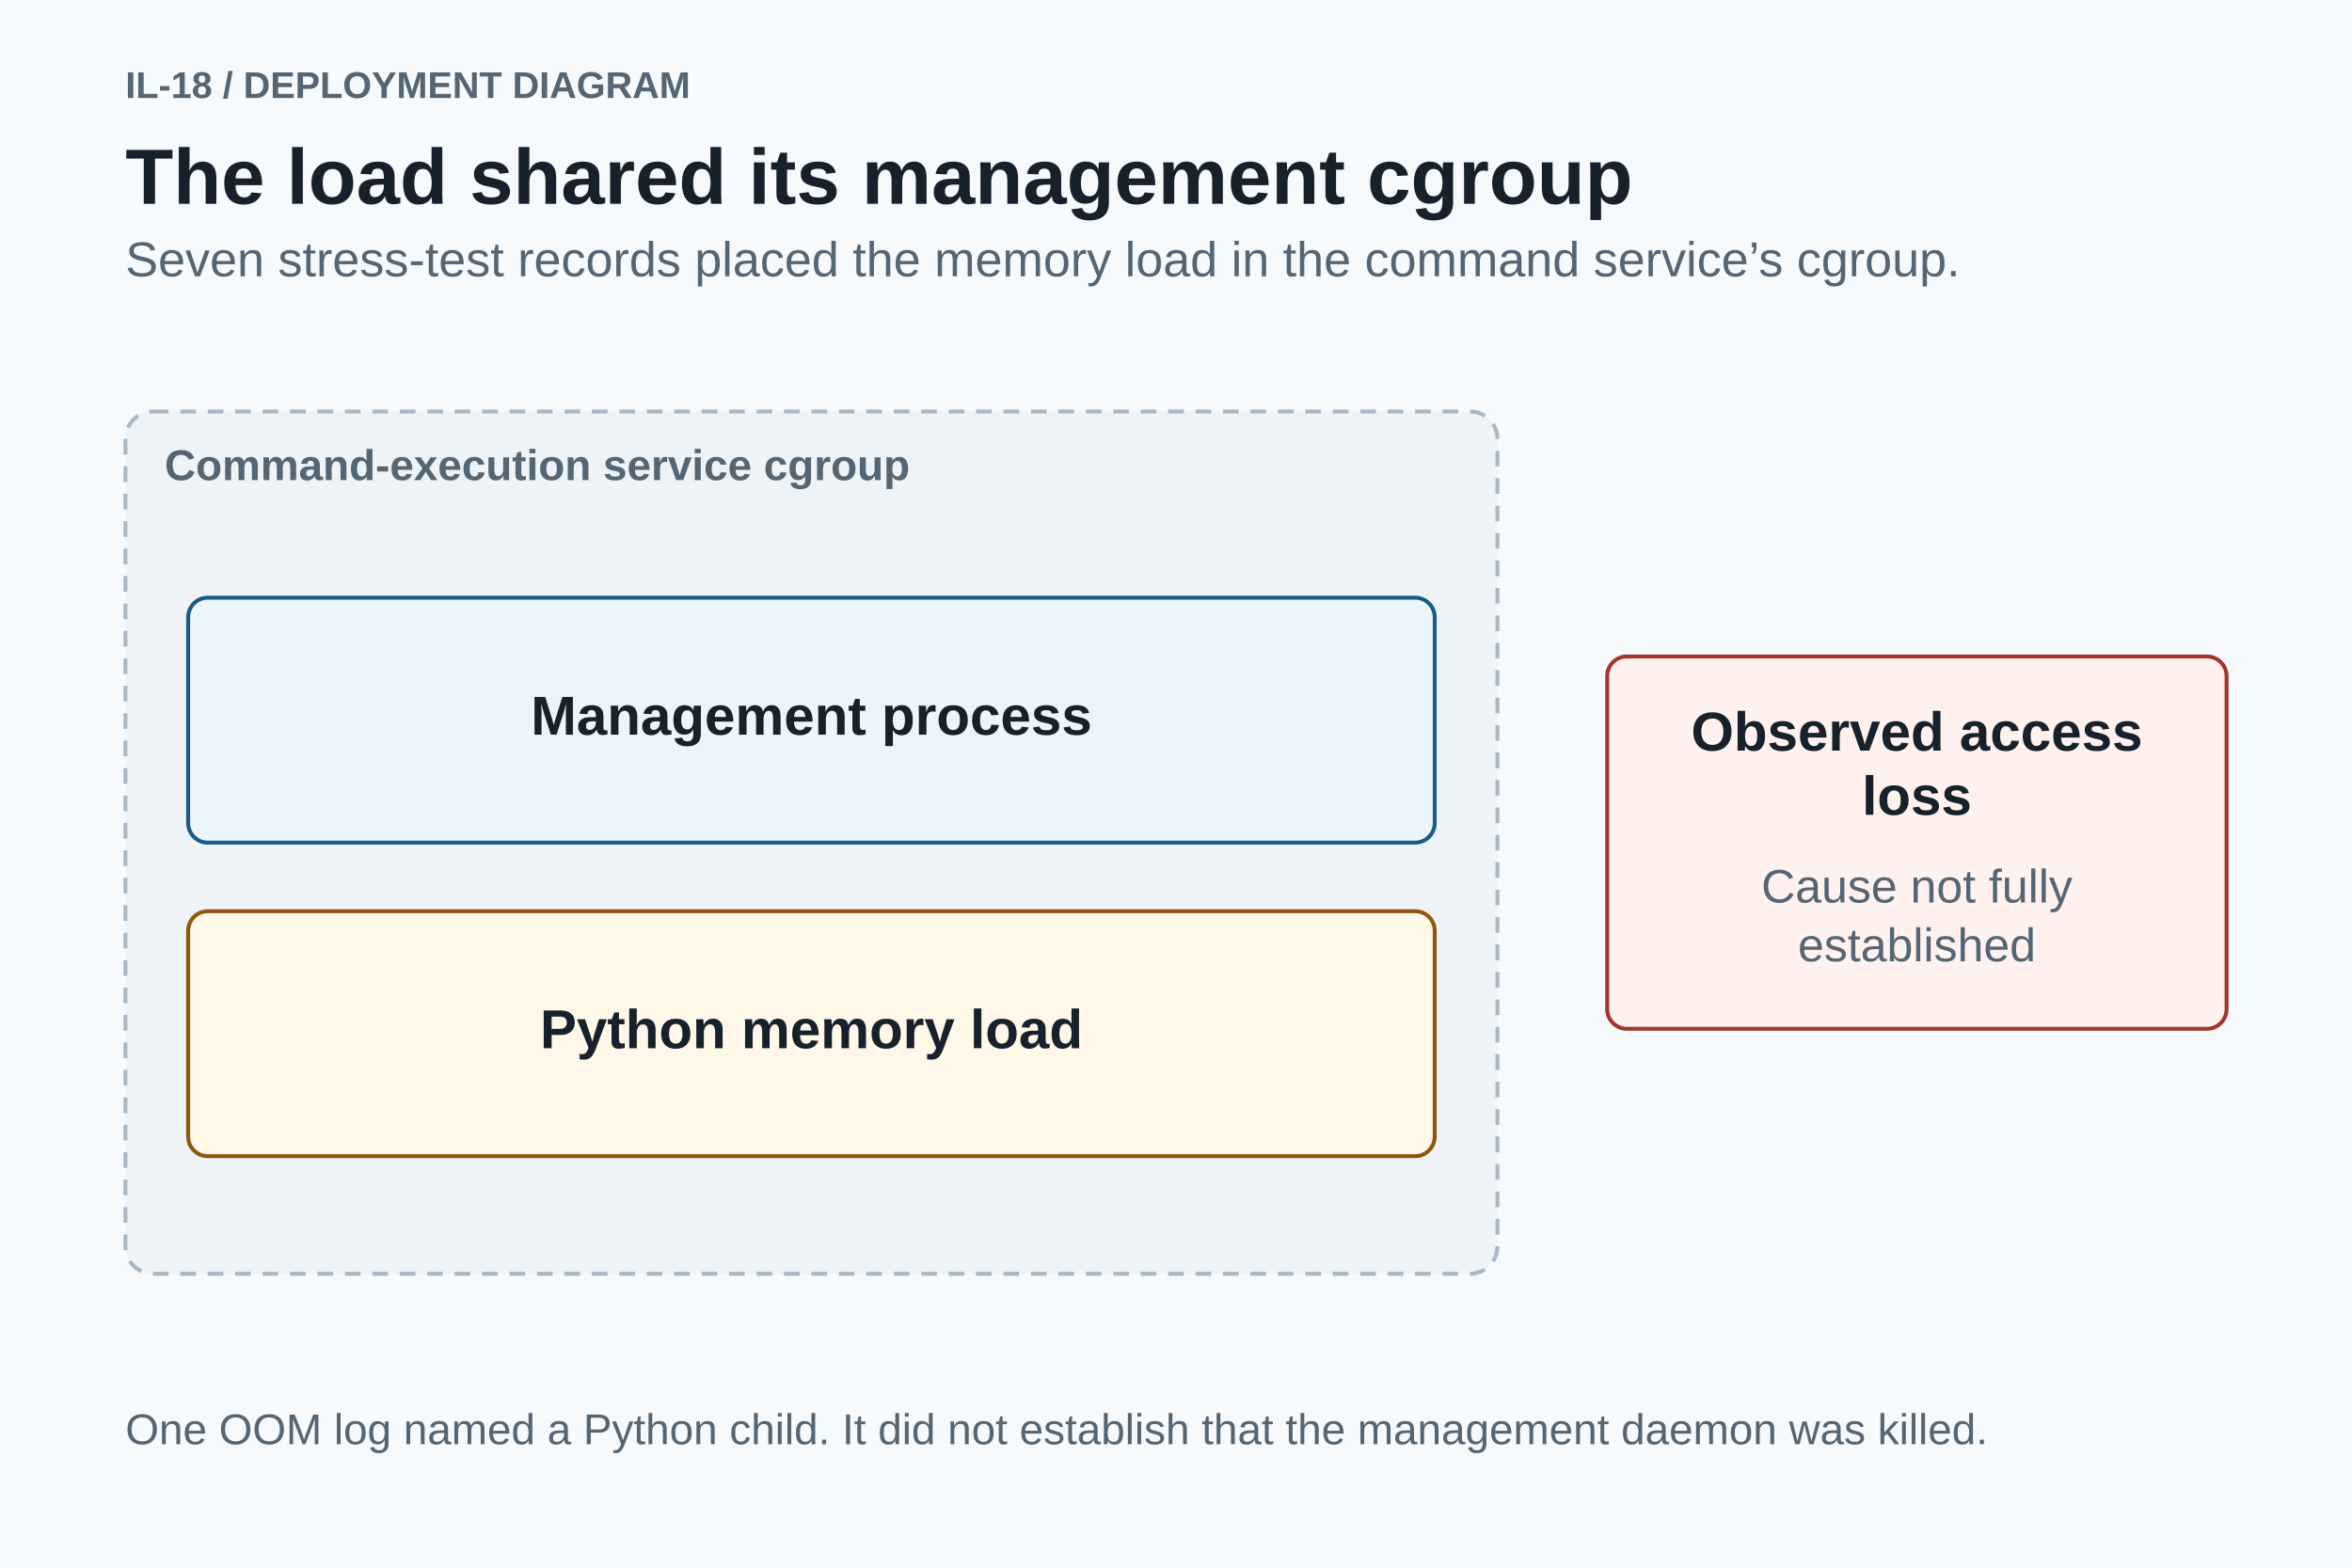
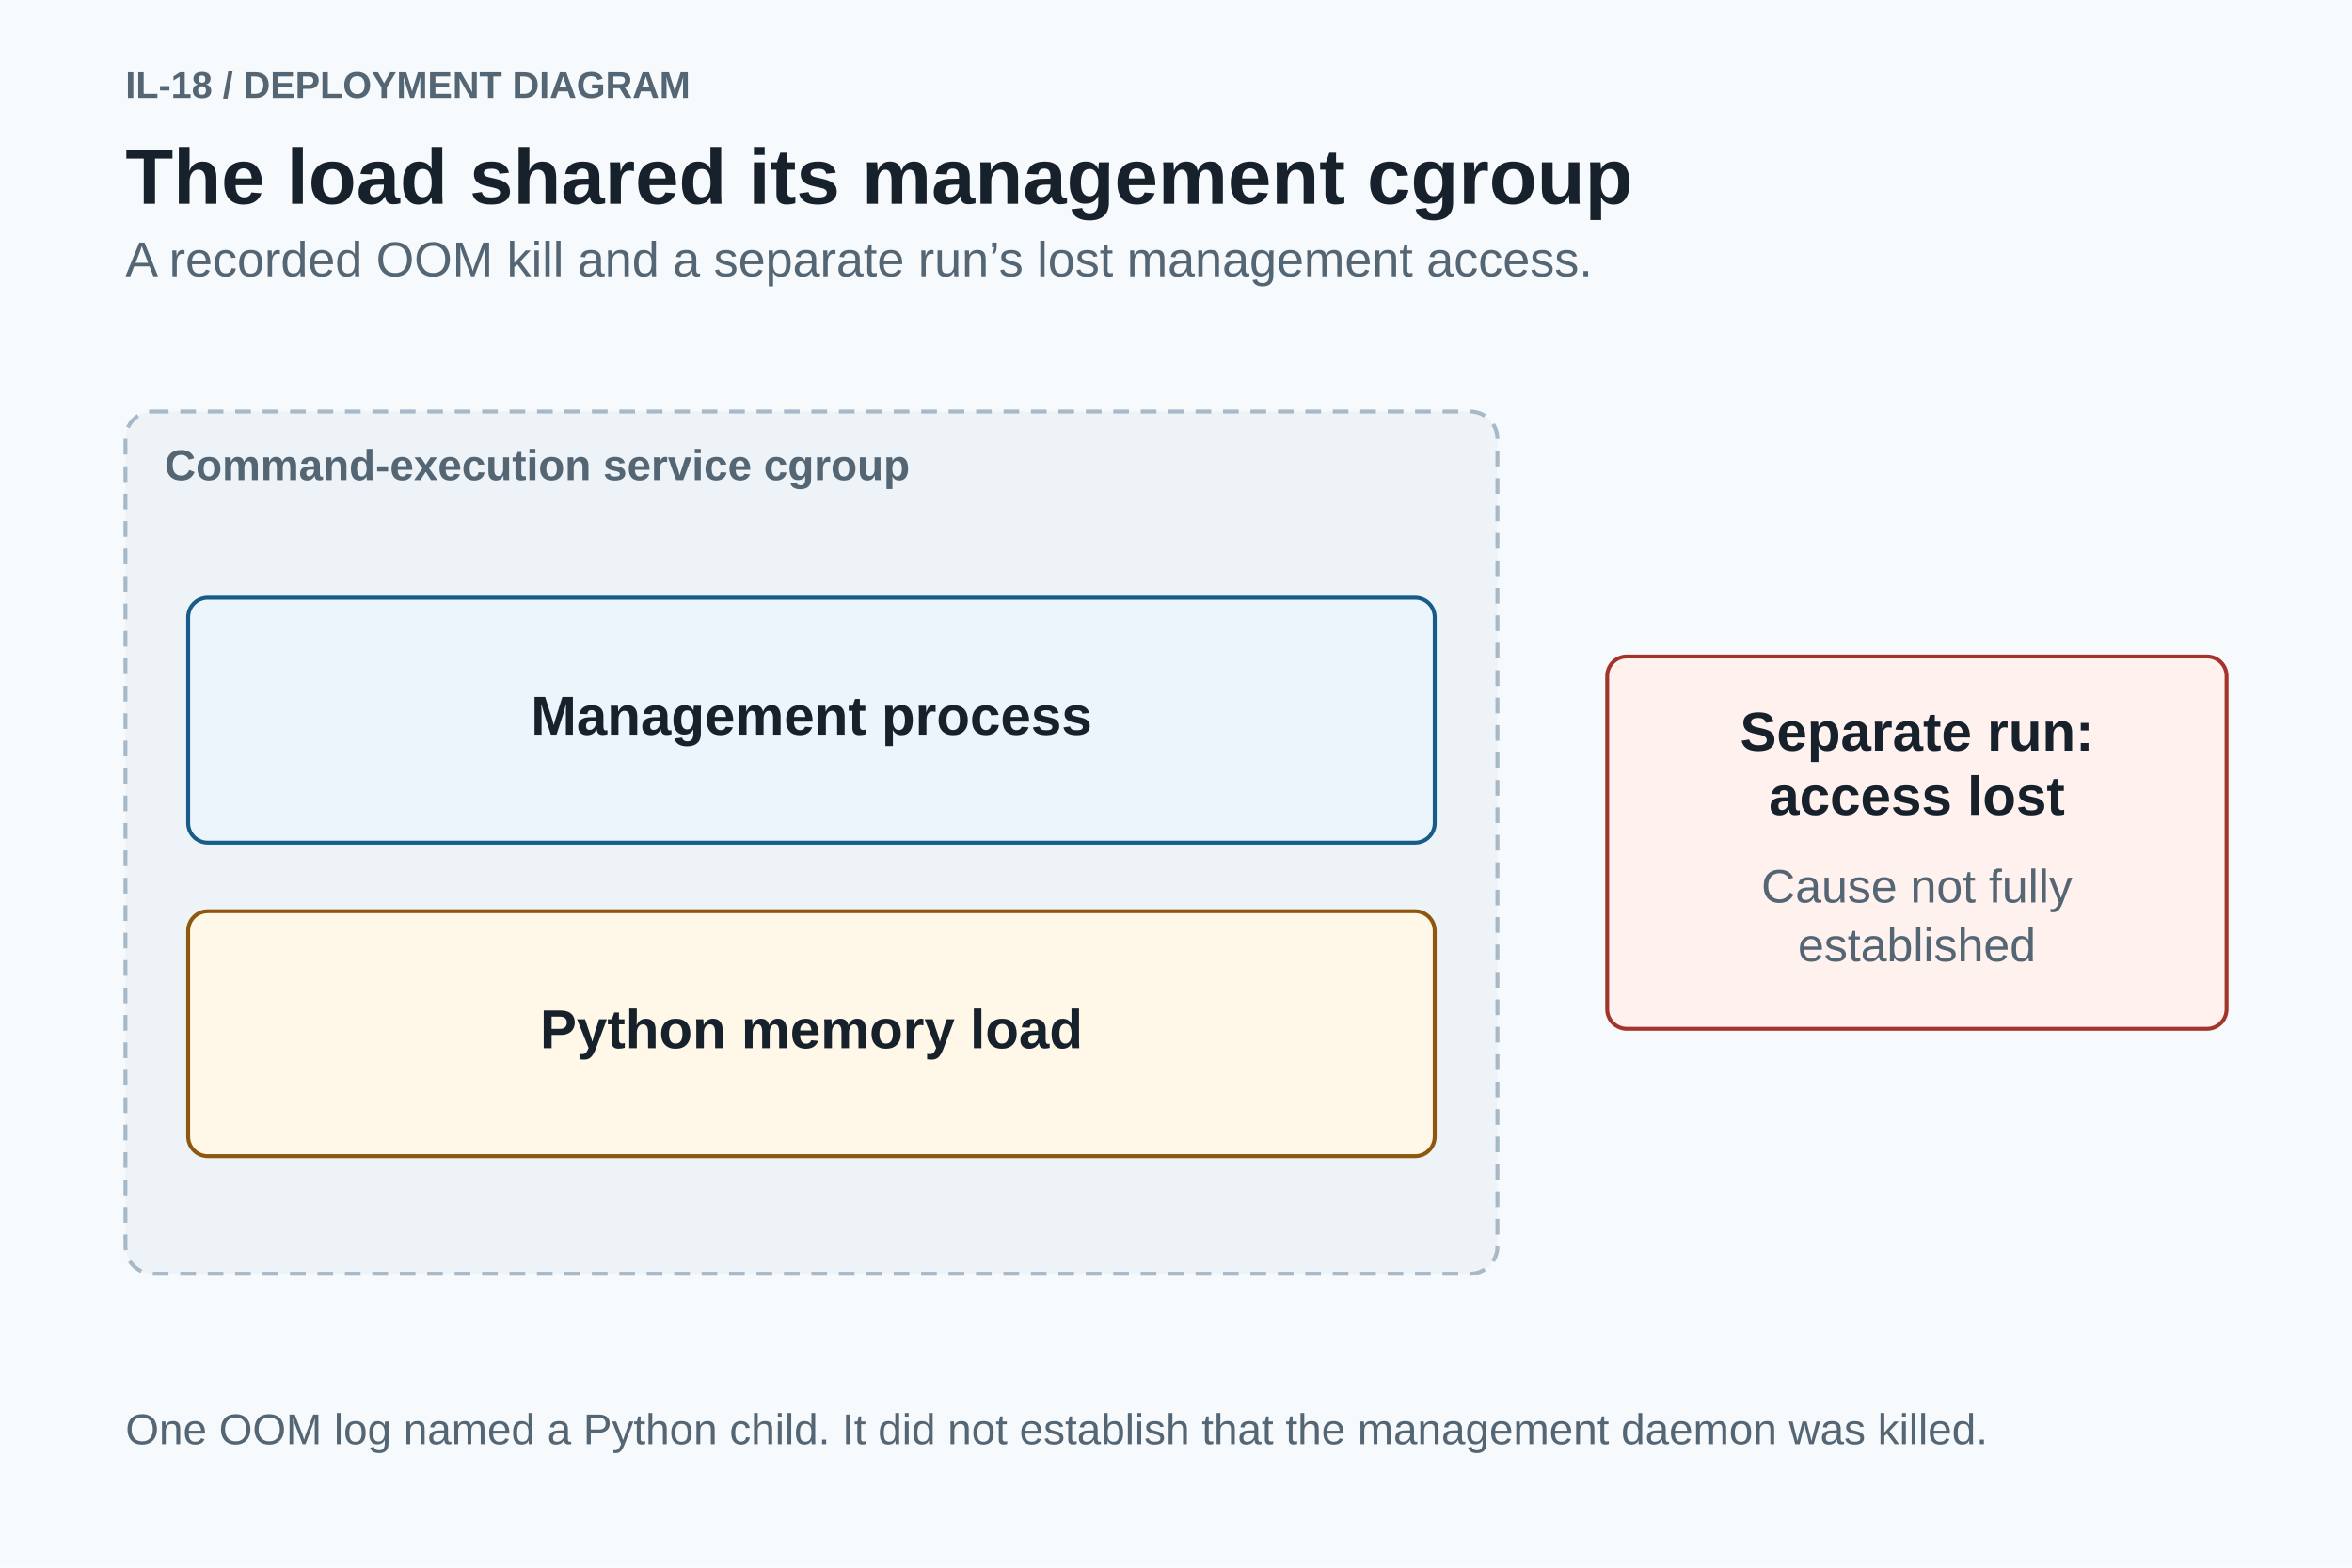
<svg xmlns="http://www.w3.org/2000/svg" width="1200" height="800" viewBox="0 0 1200 800" role="img" aria-labelledby="title desc">
  <style>text{font-family:Arial,Helvetica,sans-serif;fill:#17212b} .label{font-weight:700} .small{fill:#546574}</style>
  <defs>
    <marker id="blue" viewBox="0 0 10 10" refX="9" refY="5" markerWidth="9" markerHeight="9" orient="auto" markerUnits="userSpaceOnUse">
      <path d="M0 0 L10 5 L0 10Z" fill="#175c88" />
    </marker>
    <marker id="blue-start" viewBox="0 0 10 10" refX="1" refY="5" markerWidth="9" markerHeight="9" orient="auto" markerUnits="userSpaceOnUse">
      <path d="M10 0 L0 5 L10 10Z" fill="#175c88" />
    </marker>
    <marker id="green" viewBox="0 0 10 10" refX="9" refY="5" markerWidth="9" markerHeight="9" orient="auto" markerUnits="userSpaceOnUse">
      <path d="M0 0 L10 5 L0 10Z" fill="#176b50" />
    </marker>
    <marker id="green-start" viewBox="0 0 10 10" refX="1" refY="5" markerWidth="9" markerHeight="9" orient="auto" markerUnits="userSpaceOnUse">
      <path d="M10 0 L0 5 L10 10Z" fill="#176b50" />
    </marker>
    <marker id="red" viewBox="0 0 10 10" refX="9" refY="5" markerWidth="9" markerHeight="9" orient="auto" markerUnits="userSpaceOnUse">
      <path d="M0 0 L10 5 L0 10Z" fill="#a3342c" />
    </marker>
    <marker id="red-start" viewBox="0 0 10 10" refX="1" refY="5" markerWidth="9" markerHeight="9" orient="auto" markerUnits="userSpaceOnUse">
      <path d="M10 0 L0 5 L10 10Z" fill="#a3342c" />
    </marker>
    <marker id="amber" viewBox="0 0 10 10" refX="9" refY="5" markerWidth="9" markerHeight="9" orient="auto" markerUnits="userSpaceOnUse">
      <path d="M0 0 L10 5 L0 10Z" fill="#8d580d" />
    </marker>
    <marker id="amber-start" viewBox="0 0 10 10" refX="1" refY="5" markerWidth="9" markerHeight="9" orient="auto" markerUnits="userSpaceOnUse">
      <path d="M10 0 L0 5 L10 10Z" fill="#8d580d" />
    </marker>
    <marker id="ink" viewBox="0 0 10 10" refX="9" refY="5" markerWidth="9" markerHeight="9" orient="auto" markerUnits="userSpaceOnUse">
      <path d="M0 0 L10 5 L0 10Z" fill="#17212b" />
    </marker>
    <marker id="ink-start" viewBox="0 0 10 10" refX="1" refY="5" markerWidth="9" markerHeight="9" orient="auto" markerUnits="userSpaceOnUse">
      <path d="M10 0 L0 5 L10 10Z" fill="#17212b" />
    </marker>
    <marker id="muted" viewBox="0 0 10 10" refX="9" refY="5" markerWidth="9" markerHeight="9" orient="auto" markerUnits="userSpaceOnUse">
      <path d="M0 0 L10 5 L0 10Z" fill="#546574" />
    </marker>
    <marker id="muted-start" viewBox="0 0 10 10" refX="1" refY="5" markerWidth="9" markerHeight="9" orient="auto" markerUnits="userSpaceOnUse">
      <path d="M10 0 L0 5 L10 10Z" fill="#546574" />
    </marker>
    <marker id="line" viewBox="0 0 10 10" refX="9" refY="5" markerWidth="9" markerHeight="9" orient="auto" markerUnits="userSpaceOnUse">
      <path d="M0 0 L10 5 L0 10Z" fill="#b8c7d3" />
    </marker>
    <marker id="line-start" viewBox="0 0 10 10" refX="1" refY="5" markerWidth="9" markerHeight="9" orient="auto" markerUnits="userSpaceOnUse">
      <path d="M10 0 L0 5 L10 10Z" fill="#b8c7d3" />
    </marker>
  </defs>
  <rect width="1200" height="800" fill="#f7fafc" />
  <text x="64" y="50" font-size="19" fill="#546574" style="fill:#546574" text-anchor="start" font-weight="700">IL-18  /  DEPLOYMENT DIAGRAM</text>
  <text x="64" y="104" font-size="40" fill="#17212b" style="fill:#17212b" text-anchor="start" font-weight="700">The load shared its management cgroup</text>
-   <text x="64" y="141" font-size="25" fill="#546574" style="fill:#546574" text-anchor="start">Seven stress-test records placed the memory load in the command service’s cgroup.</text>
+   <text x="64" y="141" font-size="25" fill="#546574" style="fill:#546574" text-anchor="start">A recorded OOM kill and a separate run’s lost management access.</text>
  <rect x="64" y="210" width="700" height="440" rx="14" fill="#eef3f7" stroke="#a7b8c7" stroke-width="2" stroke-dasharray="8 6" />
  <text x="84" y="245" font-size="22" fill="#546574" style="fill:#546574" text-anchor="start" font-weight="700">Command-execution service cgroup</text>
  <g data-node="Management process" data-bounds="96,305,636,125">
    <rect x="96" y="305" width="636" height="125" rx="10" fill="#edf5fc" stroke="#175c88" stroke-width="2" />
    <text x="414" y="374.92" font-size="28" fill="#17212b" style="fill:#17212b" text-anchor="middle" font-weight="700">Management process</text>
  </g>
  <g data-node="Python memory load" data-bounds="96,465,636,125">
    <rect x="96" y="465" width="636" height="125" rx="10" fill="#fff7e8" stroke="#8d580d" stroke-width="2" />
    <text x="414" y="534.92" font-size="28" fill="#17212b" style="fill:#17212b" text-anchor="middle" font-weight="700">Python memory load</text>
  </g>
  <g data-node="Observed access loss" data-bounds="820,335,316,190">
    <rect x="820" y="335" width="316" height="190" rx="10" fill="#fff1ee" stroke="#a3342c" stroke-width="2" />
-     <text x="978" y="383.04" font-size="28" fill="#17212b" style="fill:#17212b" text-anchor="middle" font-weight="700">Observed access</text>
-     <text x="978" y="415.8" font-size="28" fill="#17212b" style="fill:#17212b" text-anchor="middle" font-weight="700">loss</text>
+     <text x="978" y="383.04" font-size="28" fill="#17212b" style="fill:#17212b" text-anchor="middle" font-weight="700">Separate run:</text>
+     <text x="978" y="415.8" font-size="28" fill="#17212b" style="fill:#17212b" text-anchor="middle" font-weight="700">access lost</text>
    <text x="978" y="460.56" font-size="24" fill="#546574" style="fill:#546574" text-anchor="middle">Cause not fully</text>
    <text x="978" y="490.56" font-size="24" fill="#546574" style="fill:#546574" text-anchor="middle">established</text>
  </g>
  <text x="64" y="737" font-size="22" fill="#546574" style="fill:#546574" text-anchor="start">One OOM log named a Python child. It did not establish that the management daemon was killed.</text>
</svg>
